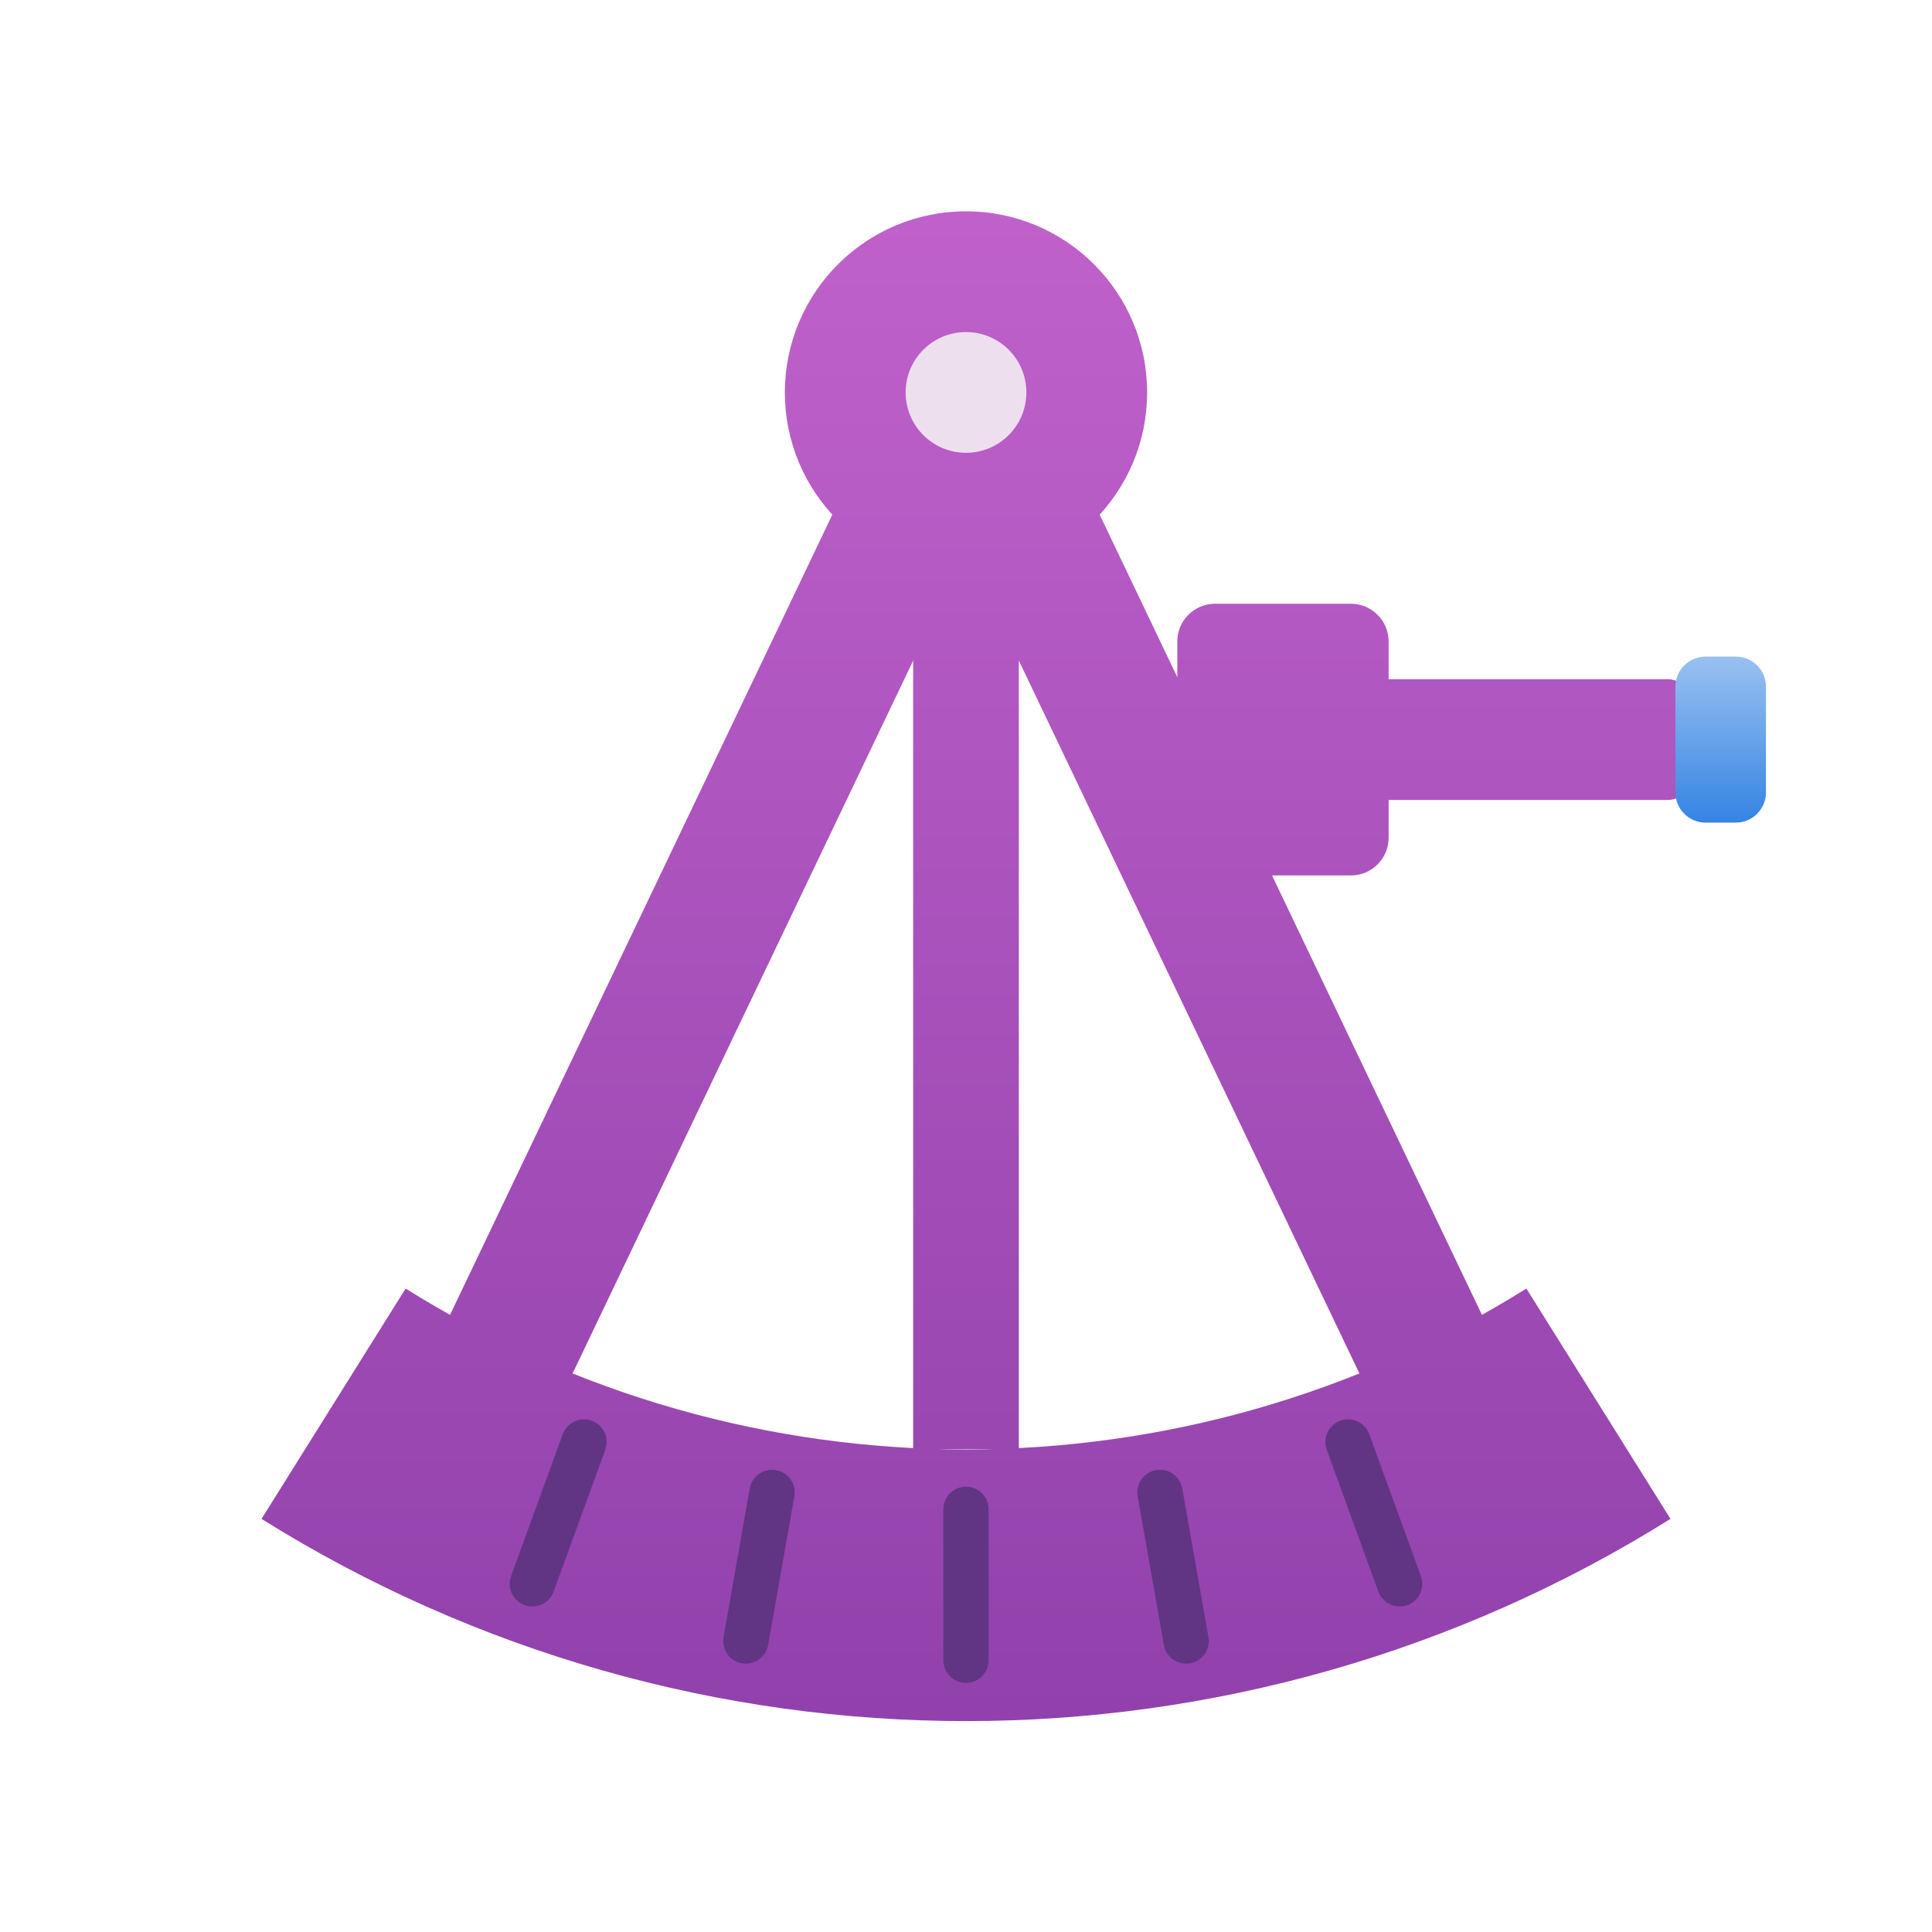
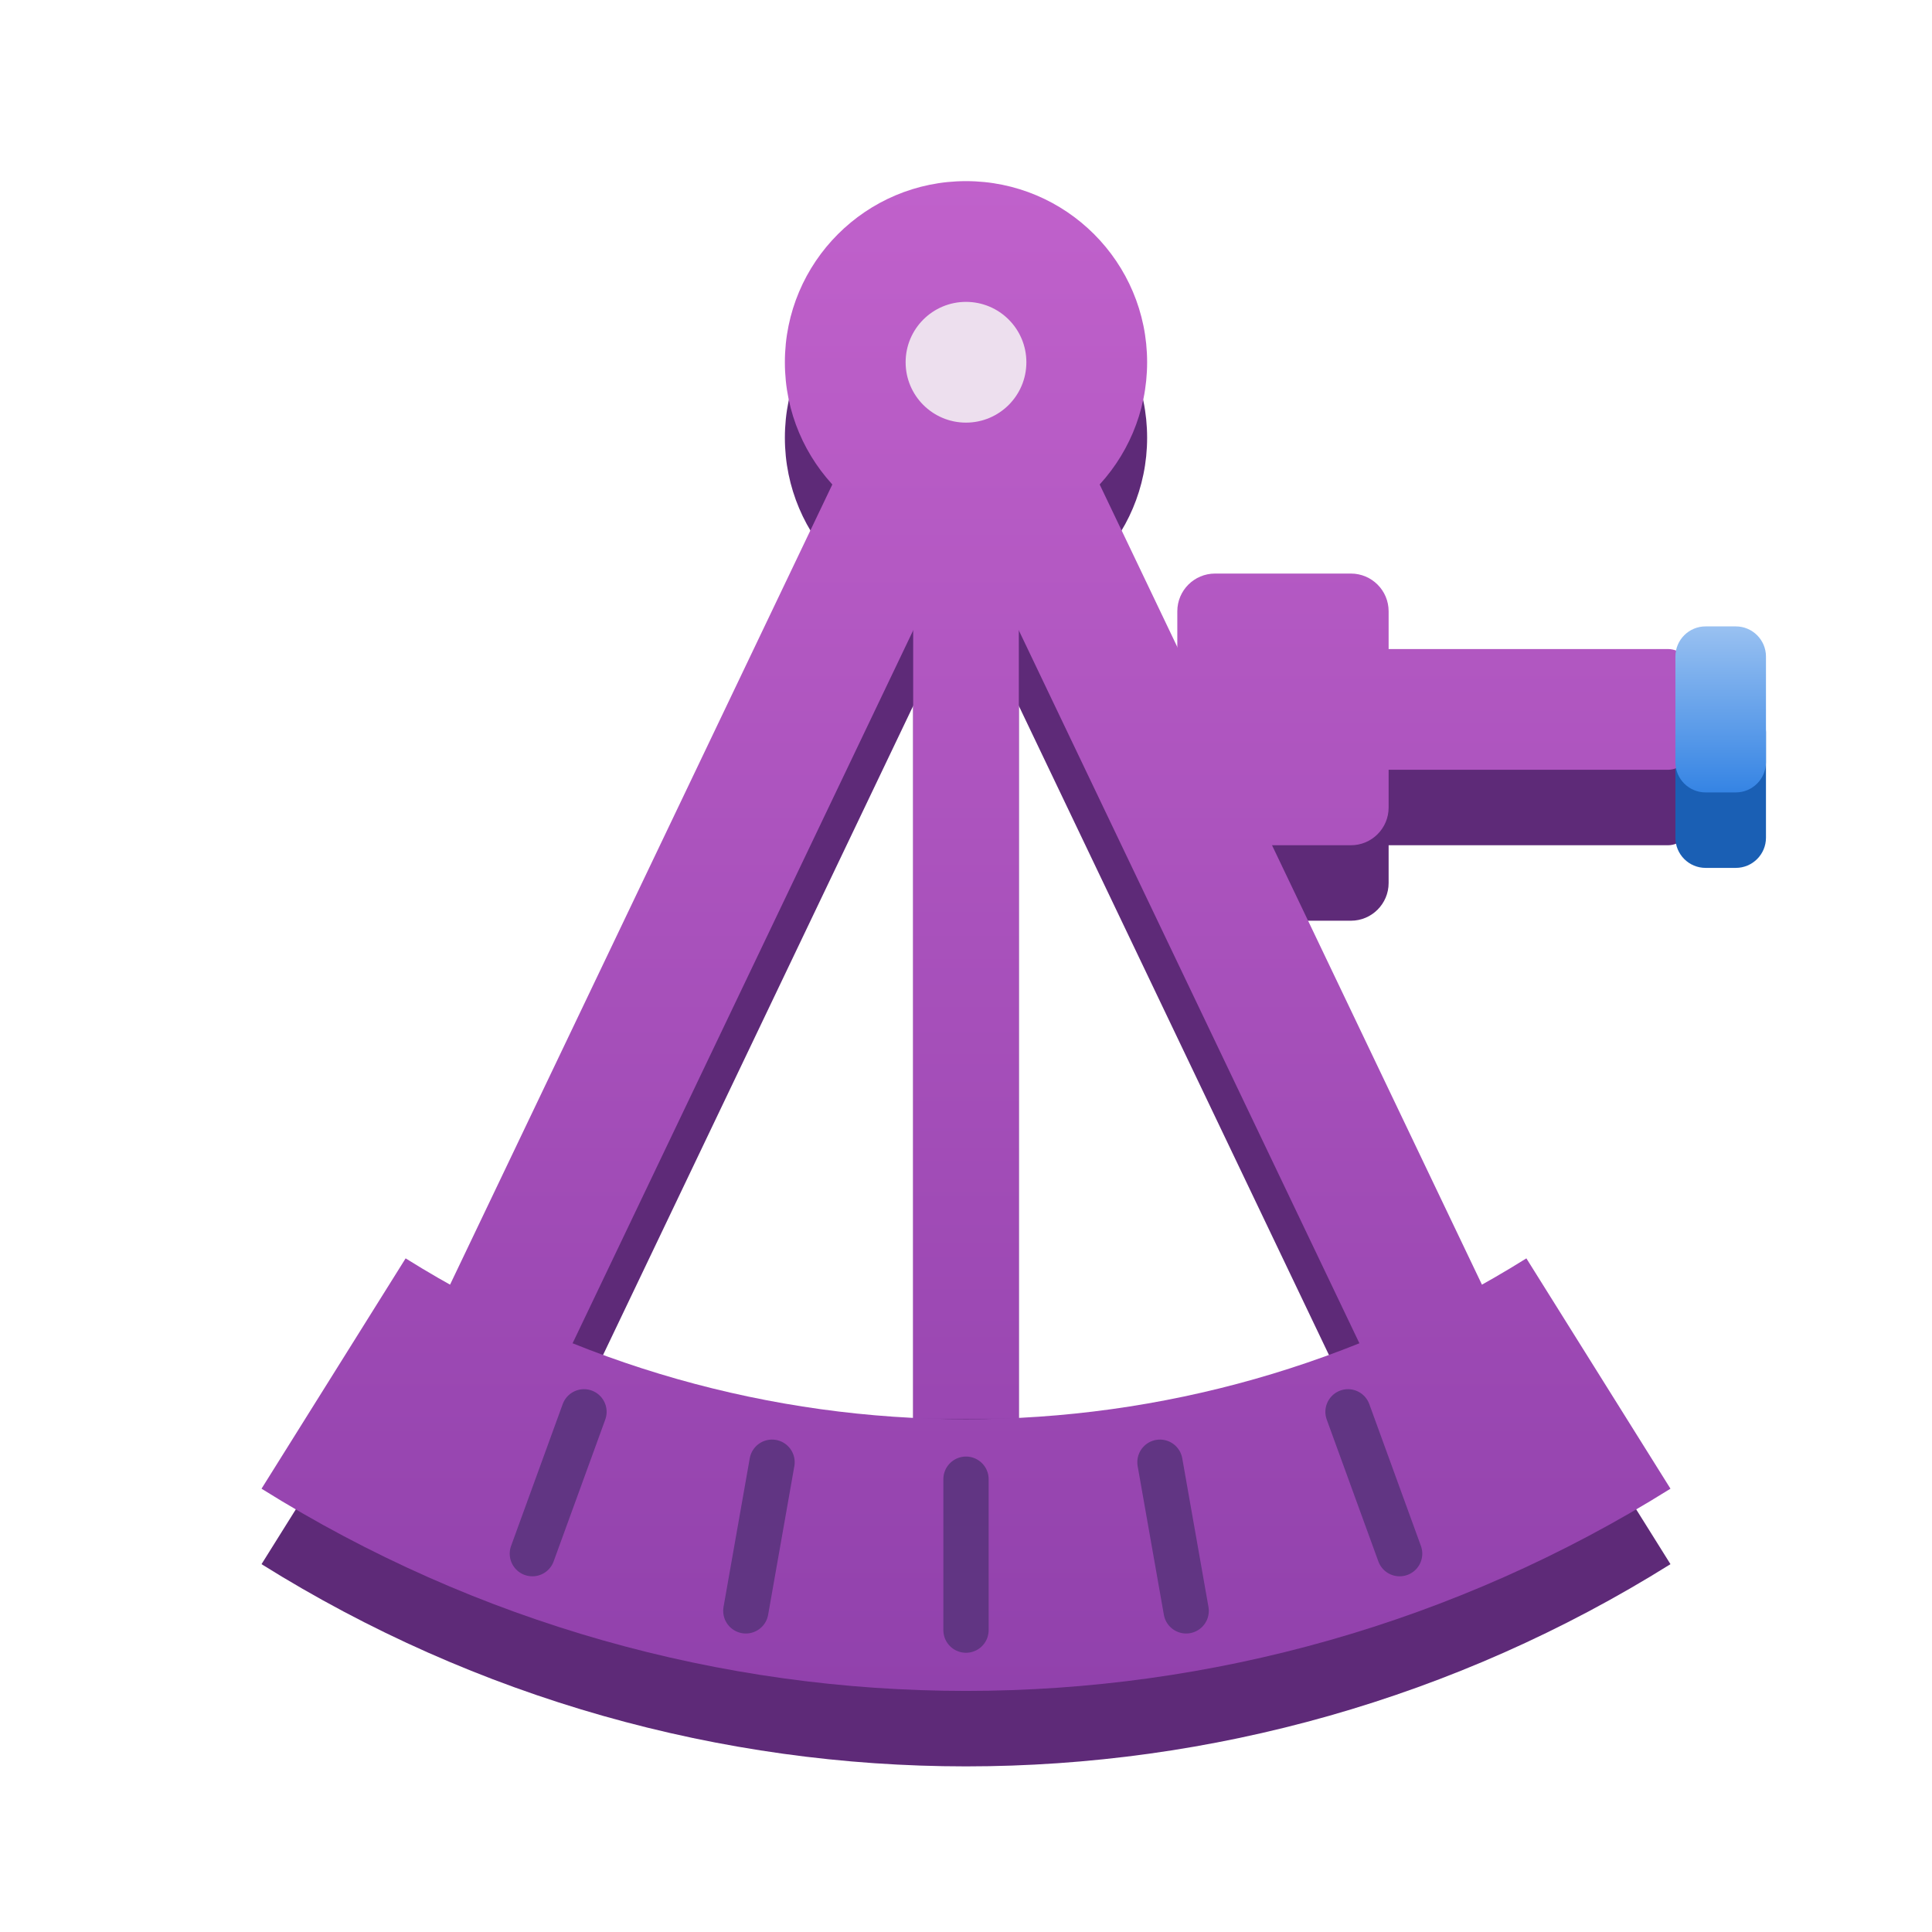
<svg xmlns="http://www.w3.org/2000/svg" width="128" height="128" viewBox="0 0 128 128">
  <defs>
    <linearGradient id="frame" x1="0" y1="14" x2="0" y2="114" gradientUnits="userSpaceOnUse">
      <stop offset="0" stop-color="#c061cb" />
      <stop offset="1" stop-color="#9141ac" />
    </linearGradient>
    <linearGradient id="glass" x1="0" y1="0" x2="0" y2="1">
      <stop offset="0" stop-color="#99c1f1" />
      <stop offset="1" stop-color="#3584e4" />
    </linearGradient>
+     <g id="body">
+       <path d="M64 26L31.800 93.400M64 26L96.200 93.400" fill="none" stroke-width="9" />
+       <path d="M64 26V96" fill="none" stroke-width="7" />
+       <rect x="78" y="40" width="14" height="18" rx="2.500" stroke="none" />
+       <rect x="90" y="45" width="22" height="8" rx="1.500" stroke="none" />
+       <path d="M22.100 93A79 79 0 0 0 105.900 93" fill="none" stroke-width="18" />
+       <circle cx="64" cy="26" r="12" stroke="none" />
+     </g>
  </defs>
-   <g fill="none" stroke="url(#frame)">
-     <path d="M64 26L31.800 93.400M64 26L96.200 93.400" stroke-width="9" />
-     <path d="M64 26V96" stroke-width="7" />
+   <g transform="translate(0 -2)">
+     <use href="#body" fill="#5e2a78" stroke="#5e2a78" transform="translate(0 5)" />
+     <rect x="111" y="43.500" width="6" height="11" rx="2" fill="#1a5fb4" transform="translate(0 5)" />
+     <use href="#body" fill="url(#frame)" stroke="url(#frame)" />
+     <rect x="111" y="43.500" width="6" height="11" rx="2" fill="url(#glass)" />
+     <g stroke="#613583" stroke-width="3" stroke-linecap="round">
+       <path d="M64 100V110" />
+       <path d="M64 100V110" transform="rotate(10 64 26)" />
+       <path d="M64 100V110" transform="rotate(20 64 26)" />
+       <path d="M64 100V110" transform="rotate(-10 64 26)" />
+       <path d="M64 100V110" transform="rotate(-20 64 26)" />
+     </g>
+     <circle cx="64" cy="26" r="4" fill="#f6f5f4" fill-opacity="0.85" />
  </g>
-   <g fill="url(#frame)">
-     <rect x="78" y="40" width="14" height="18" rx="2.500" />
-     <rect x="90" y="45" width="22" height="8" rx="1.500" />
-   </g>
-   <rect x="111" y="43.500" width="6" height="11" rx="2" fill="url(#glass)" />
-   <path d="M22.100 93A79 79 0 0 0 105.900 93" fill="none" stroke="url(#frame)" stroke-width="18" />
-   <g stroke="#613583" stroke-width="3" stroke-linecap="round">
-     <path d="M64 100V110" />
-     <path d="M64 100V110" transform="rotate(10 64 26)" />
-     <path d="M64 100V110" transform="rotate(20 64 26)" />
-     <path d="M64 100V110" transform="rotate(-10 64 26)" />
-     <path d="M64 100V110" transform="rotate(-20 64 26)" />
-   </g>
-   <circle cx="64" cy="26" r="12" fill="url(#frame)" />
-   <circle cx="64" cy="26" r="4" fill="#f6f5f4" fill-opacity="0.85" />
</svg>
